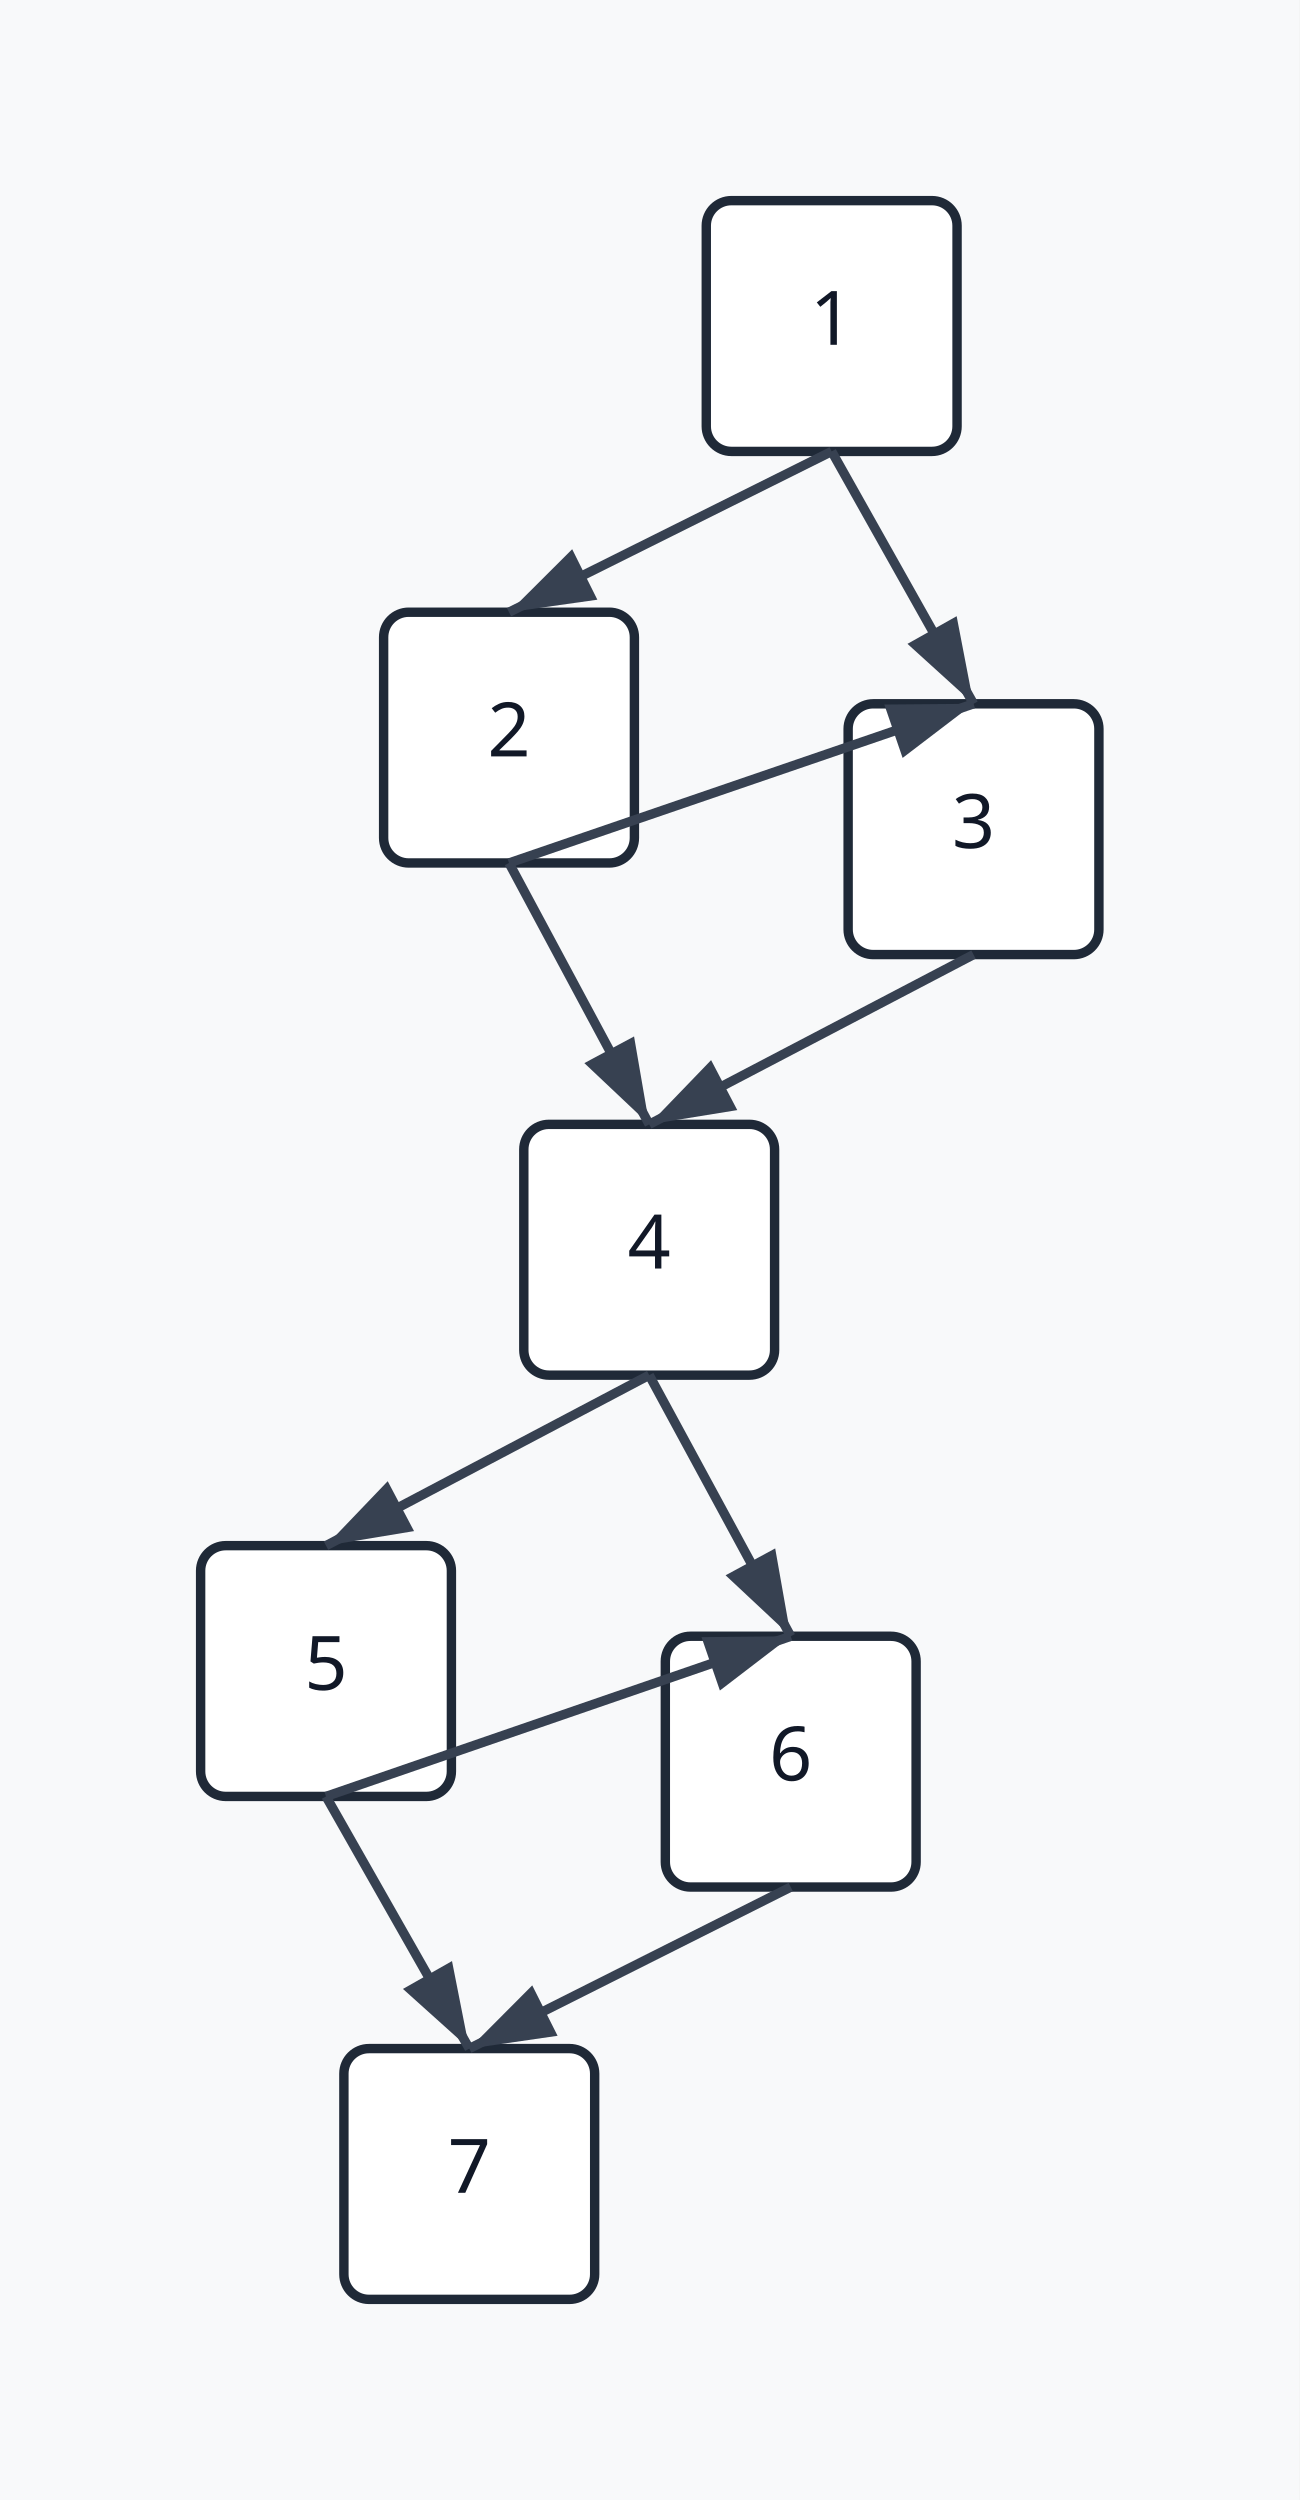
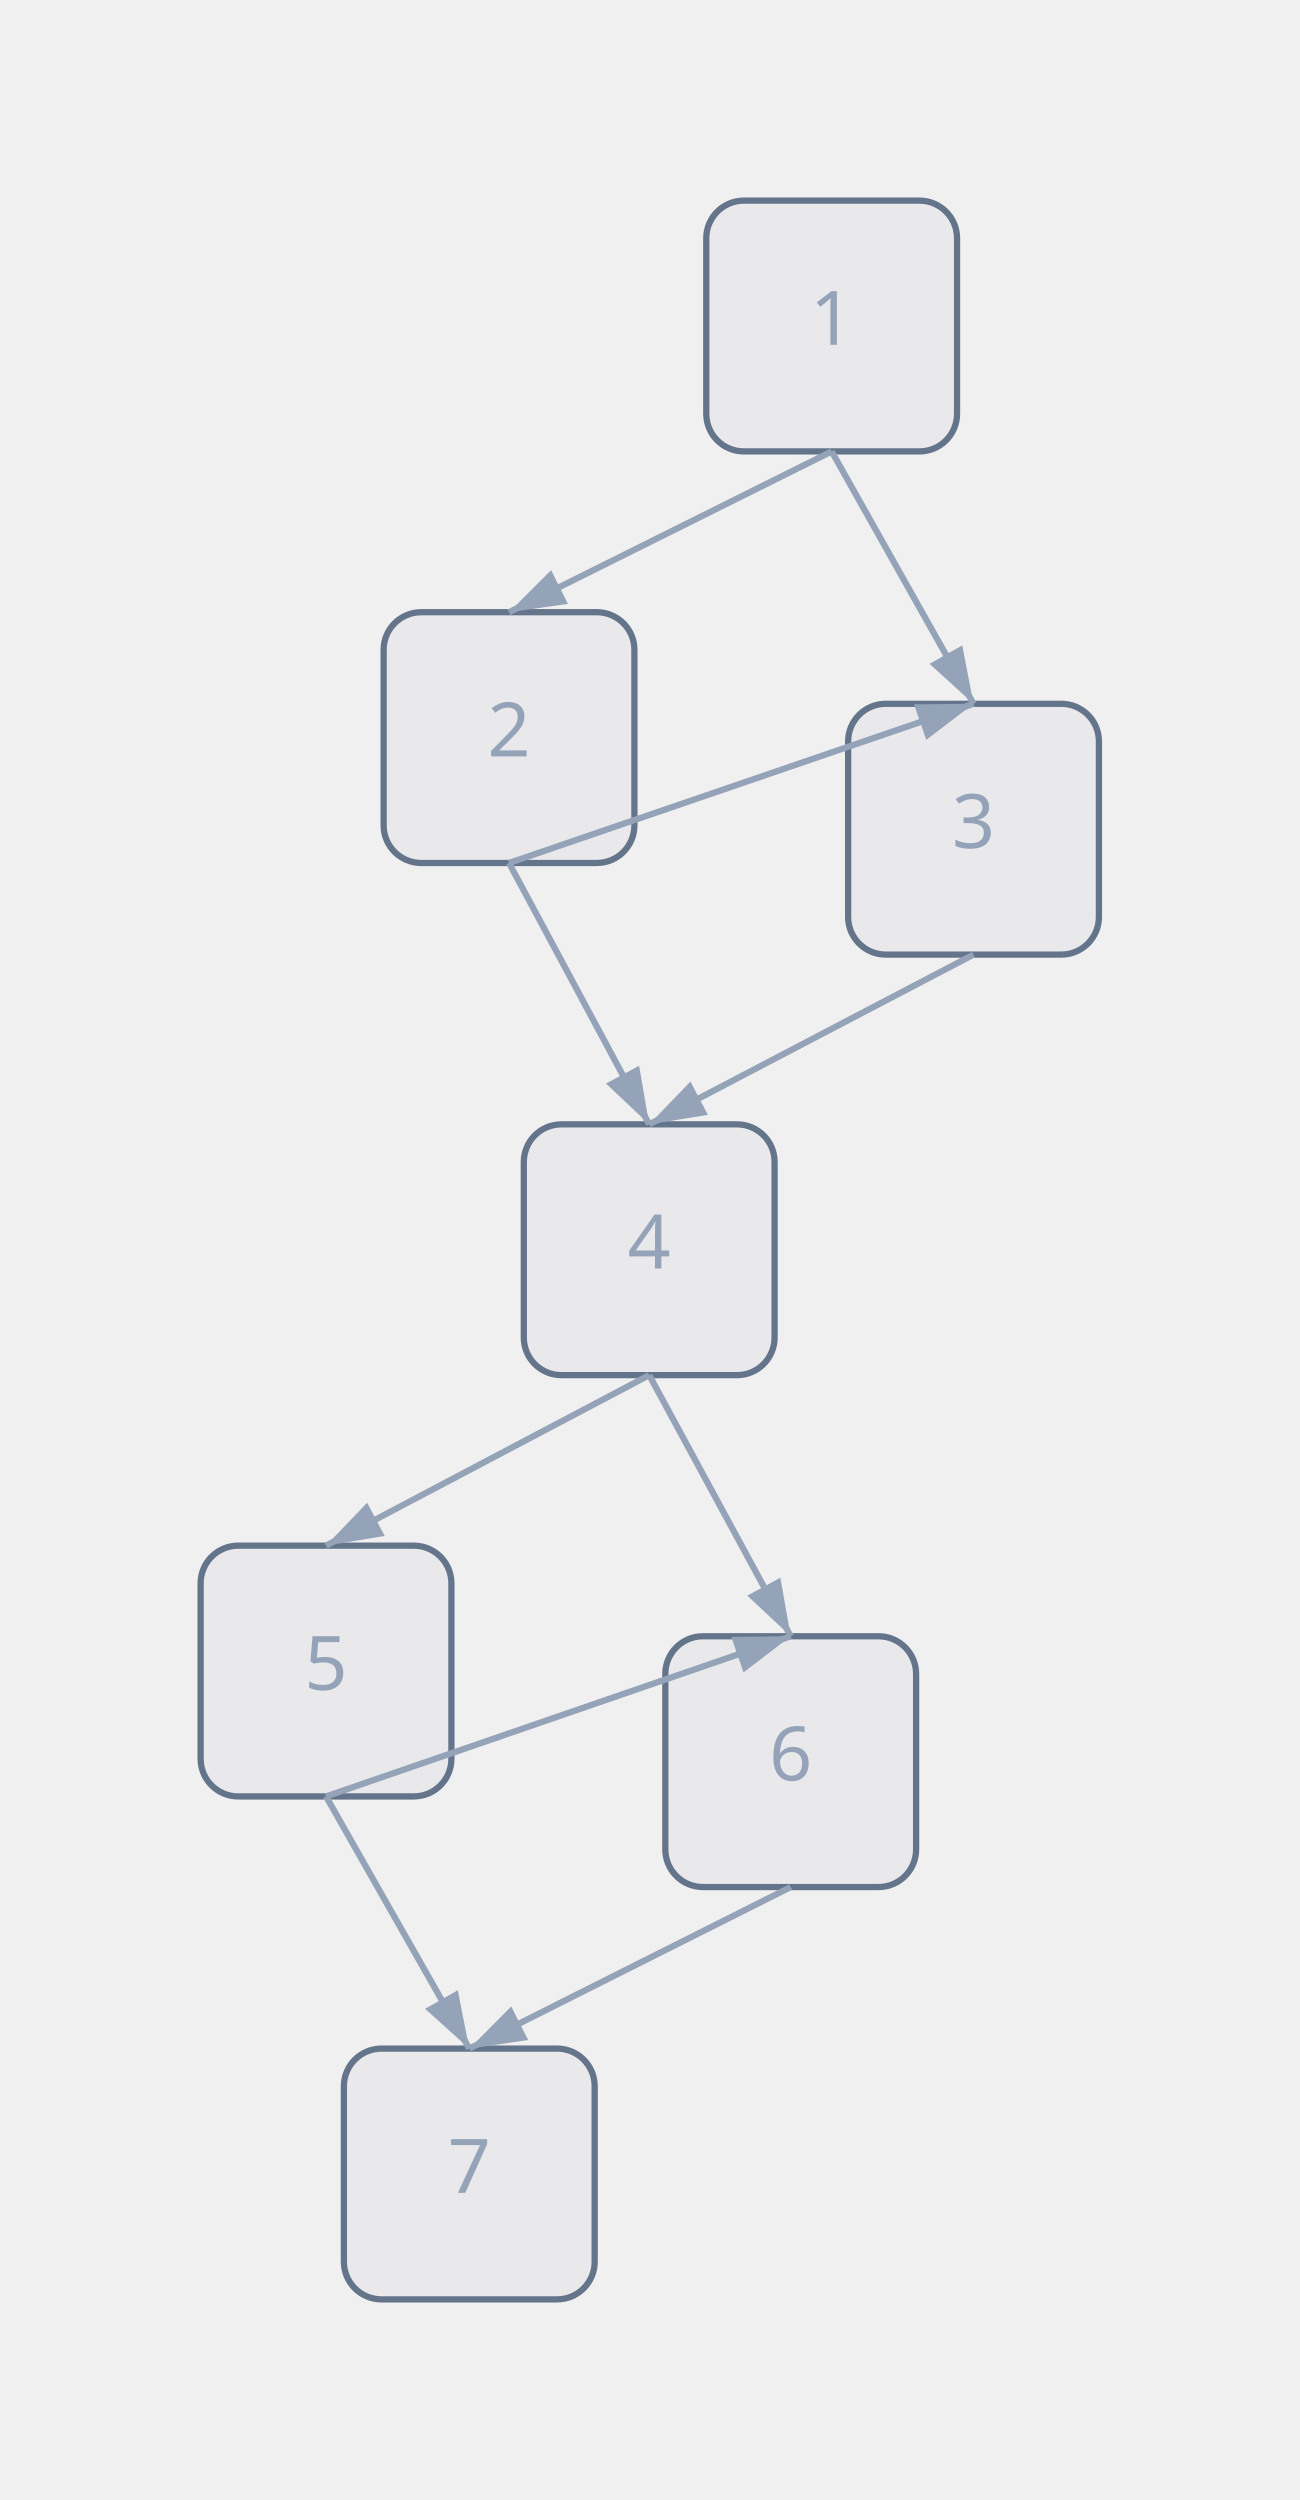
<svg xmlns="http://www.w3.org/2000/svg" width="207.278" height="398.752" viewBox="0 0 207.278 398.752">
  <defs>
    <marker id="elk-ts-arrow" markerWidth="10" markerHeight="10" refX="9" refY="3" orient="auto">
-       <path d="M0,0 L0,6 L9,3 z" fill="#374151" />
+       <path d="M0,0 L0,6 L9,3 z" fill="#94a3b8" />
    </marker>
  </defs>
-   <rect x="0" y="0" width="207.278" height="398.752" fill="#f8f9fa" />
  <g transform="translate(12, 12)">
    <g transform="translate(100.651, 20)">
-       <rect x="0" y="0" width="40" height="40" fill="#ffffff" stroke="#1f2937" stroke-width="1.5" rx="4" />
-       <text x="20" y="23" text-anchor="middle" font-family="system-ui, sans-serif" font-size="12" fill="#111827">1</text>
+       <rect x="0" y="0" width="40" height="40" fill="#64748b0d" stroke="#64748b" stroke-width="1" rx="6" />
+       <text x="20" y="23" text-anchor="middle" font-family="system-ui, sans-serif" font-size="12" fill="#94a3b8">1</text>
    </g>
    <g transform="translate(49.1884, 85.64701)">
-       <rect x="0" y="0" width="40" height="40" fill="#ffffff" stroke="#1f2937" stroke-width="1.5" rx="4" />
-       <text x="20" y="23" text-anchor="middle" font-family="system-ui, sans-serif" font-size="12" fill="#111827">2</text>
+       <rect x="0" y="0" width="40" height="40" fill="#64748b0d" stroke="#64748b" stroke-width="1" rx="6" />
+       <text x="20" y="23" text-anchor="middle" font-family="system-ui, sans-serif" font-size="12" fill="#94a3b8">2</text>
    </g>
    <g transform="translate(123.2779, 100.2569)">
-       <rect x="0" y="0" width="40" height="40" fill="#ffffff" stroke="#1f2937" stroke-width="1.5" rx="4" />
-       <text x="20" y="23" text-anchor="middle" font-family="system-ui, sans-serif" font-size="12" fill="#111827">3</text>
+       <rect x="0" y="0" width="40" height="40" fill="#64748b0d" stroke="#64748b" stroke-width="1" rx="6" />
+       <text x="20" y="23" text-anchor="middle" font-family="system-ui, sans-serif" font-size="12" fill="#94a3b8">3</text>
    </g>
    <g transform="translate(71.54786, 167.3359)">
-       <rect x="0" y="0" width="40" height="40" fill="#ffffff" stroke="#1f2937" stroke-width="1.5" rx="4" />
-       <text x="20" y="23" text-anchor="middle" font-family="system-ui, sans-serif" font-size="12" fill="#111827">4</text>
+       <rect x="0" y="0" width="40" height="40" fill="#64748b0d" stroke="#64748b" stroke-width="1" rx="6" />
+       <text x="20" y="23" text-anchor="middle" font-family="system-ui, sans-serif" font-size="12" fill="#94a3b8">4</text>
    </g>
    <g transform="translate(20, 234.5324)">
-       <rect x="0" y="0" width="40" height="40" fill="#ffffff" stroke="#1f2937" stroke-width="1.5" rx="4" />
-       <text x="20" y="23" text-anchor="middle" font-family="system-ui, sans-serif" font-size="12" fill="#111827">5</text>
+       <rect x="0" y="0" width="40" height="40" fill="#64748b0d" stroke="#64748b" stroke-width="1" rx="6" />
+       <text x="20" y="23" text-anchor="middle" font-family="system-ui, sans-serif" font-size="12" fill="#94a3b8">5</text>
    </g>
    <g transform="translate(94.12034, 248.9849)">
-       <rect x="0" y="0" width="40" height="40" fill="#ffffff" stroke="#1f2937" stroke-width="1.5" rx="4" />
-       <text x="20" y="23" text-anchor="middle" font-family="system-ui, sans-serif" font-size="12" fill="#111827">6</text>
+       <rect x="0" y="0" width="40" height="40" fill="#64748b0d" stroke="#64748b" stroke-width="1" rx="6" />
+       <text x="20" y="23" text-anchor="middle" font-family="system-ui, sans-serif" font-size="12" fill="#94a3b8">6</text>
    </g>
    <g transform="translate(42.85084, 314.7515)">
-       <rect x="0" y="0" width="40" height="40" fill="#ffffff" stroke="#1f2937" stroke-width="1.5" rx="4" />
-       <text x="20" y="23" text-anchor="middle" font-family="system-ui, sans-serif" font-size="12" fill="#111827">7</text>
+       <rect x="0" y="0" width="40" height="40" fill="#64748b0d" stroke="#64748b" stroke-width="1" rx="6" />
+       <text x="20" y="23" text-anchor="middle" font-family="system-ui, sans-serif" font-size="12" fill="#94a3b8">7</text>
    </g>
-     <polyline points="120.651,60 69.188,85.647" fill="none" stroke="#374151" stroke-width="1.5" marker-end="url(#elk-ts-arrow)" />
-     <polyline points="120.651,60 143.278,100.257" fill="none" stroke="#374151" stroke-width="1.5" marker-end="url(#elk-ts-arrow)" />
-     <polyline points="69.188,125.647 143.278,100.257" fill="none" stroke="#374151" stroke-width="1.5" marker-end="url(#elk-ts-arrow)" />
-     <polyline points="69.188,125.647 91.548,167.336" fill="none" stroke="#374151" stroke-width="1.5" marker-end="url(#elk-ts-arrow)" />
-     <polyline points="143.278,140.257 91.548,167.336" fill="none" stroke="#374151" stroke-width="1.5" marker-end="url(#elk-ts-arrow)" />
-     <polyline points="91.548,207.336 40,234.532" fill="none" stroke="#374151" stroke-width="1.5" marker-end="url(#elk-ts-arrow)" />
-     <polyline points="91.548,207.336 114.12,248.985" fill="none" stroke="#374151" stroke-width="1.5" marker-end="url(#elk-ts-arrow)" />
-     <polyline points="40,274.532 114.12,248.985" fill="none" stroke="#374151" stroke-width="1.5" marker-end="url(#elk-ts-arrow)" />
-     <polyline points="114.12,288.985 62.851,314.752" fill="none" stroke="#374151" stroke-width="1.5" marker-end="url(#elk-ts-arrow)" />
-     <polyline points="40,274.532 62.851,314.752" fill="none" stroke="#374151" stroke-width="1.5" marker-end="url(#elk-ts-arrow)" />
+     <polyline points="120.651,60 69.188,85.647" fill="none" stroke="#94a3b8" stroke-width="1" marker-end="url(#elk-ts-arrow)" />
+     <polyline points="120.651,60 143.278,100.257" fill="none" stroke="#94a3b8" stroke-width="1" marker-end="url(#elk-ts-arrow)" />
+     <polyline points="69.188,125.647 143.278,100.257" fill="none" stroke="#94a3b8" stroke-width="1" marker-end="url(#elk-ts-arrow)" />
+     <polyline points="69.188,125.647 91.548,167.336" fill="none" stroke="#94a3b8" stroke-width="1" marker-end="url(#elk-ts-arrow)" />
+     <polyline points="143.278,140.257 91.548,167.336" fill="none" stroke="#94a3b8" stroke-width="1" marker-end="url(#elk-ts-arrow)" />
+     <polyline points="91.548,207.336 40,234.532" fill="none" stroke="#94a3b8" stroke-width="1" marker-end="url(#elk-ts-arrow)" />
+     <polyline points="91.548,207.336 114.12,248.985" fill="none" stroke="#94a3b8" stroke-width="1" marker-end="url(#elk-ts-arrow)" />
+     <polyline points="40,274.532 114.12,248.985" fill="none" stroke="#94a3b8" stroke-width="1" marker-end="url(#elk-ts-arrow)" />
+     <polyline points="114.12,288.985 62.851,314.752" fill="none" stroke="#94a3b8" stroke-width="1" marker-end="url(#elk-ts-arrow)" />
+     <polyline points="40,274.532 62.851,314.752" fill="none" stroke="#94a3b8" stroke-width="1" marker-end="url(#elk-ts-arrow)" />
  </g>
</svg>
